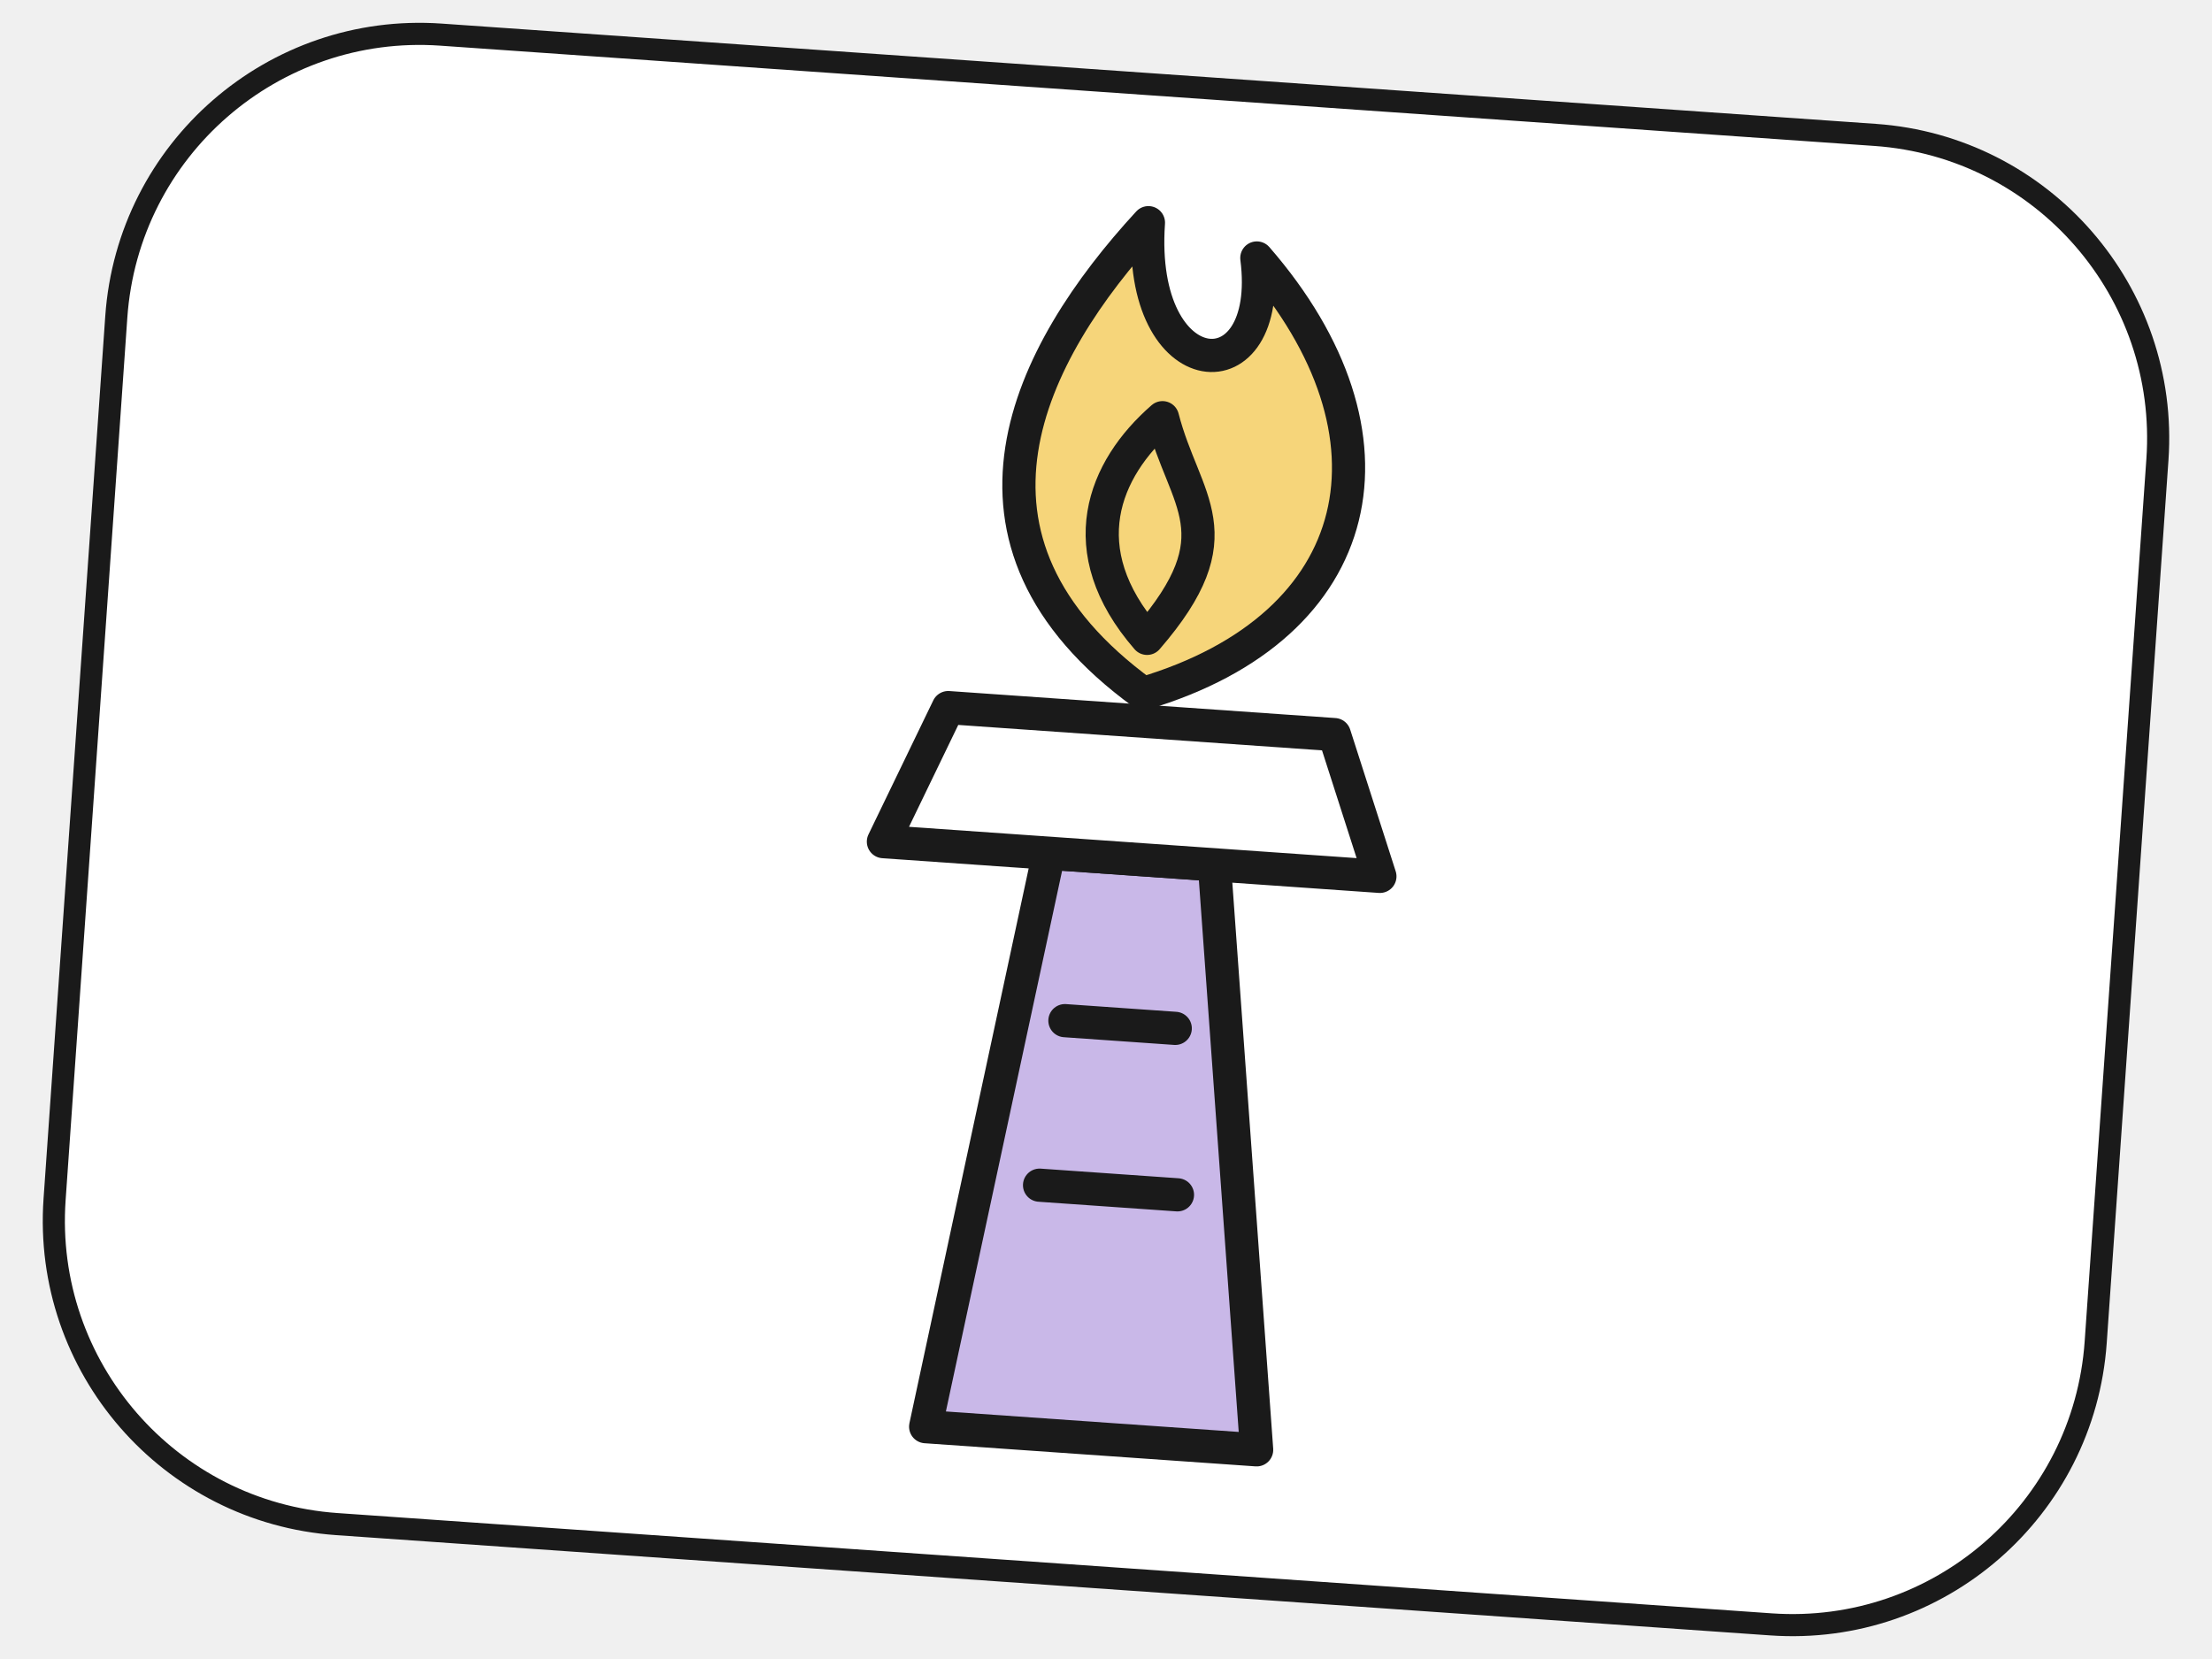
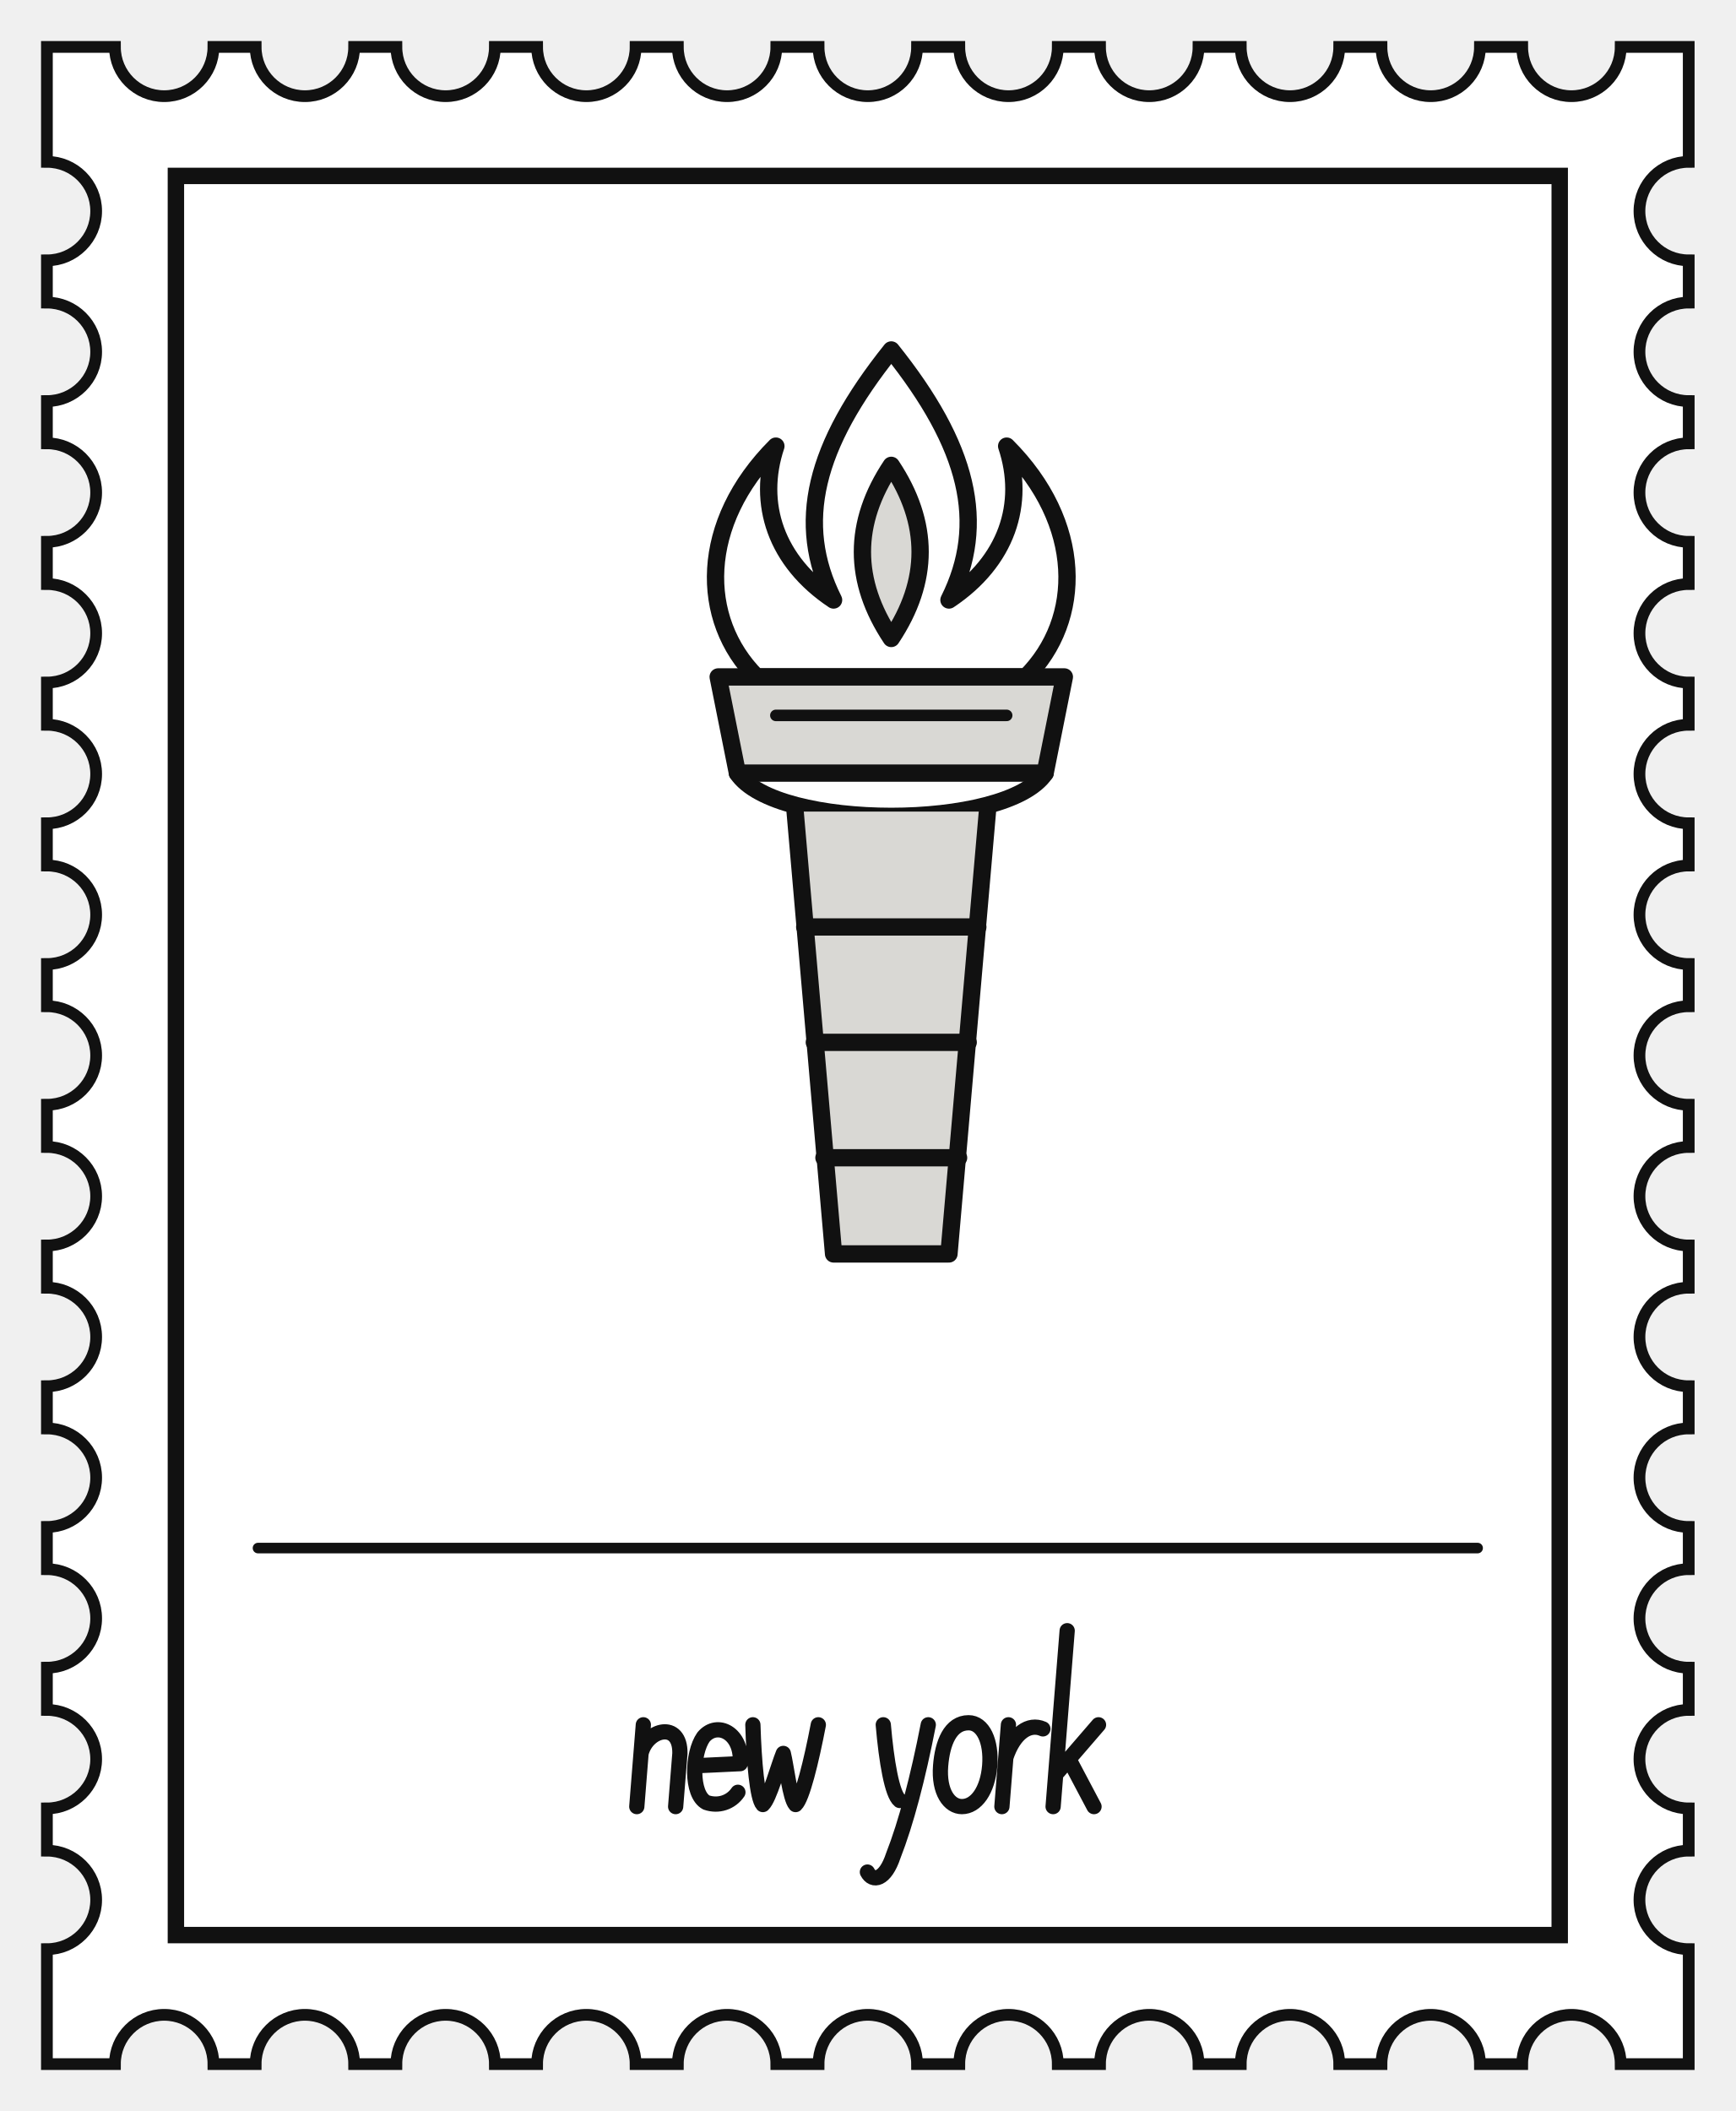
- <svg xmlns="http://www.w3.org/2000/svg" viewBox="0 0 160 120" role="img" aria-label="Torch for New York University">
-   <g transform="rotate(4 80.0 60.0)">
-     <rect x="6" y="6" width="148" height="108" rx="22" fill="#fff" stroke="#1a1a1a" stroke-width="1.6" />
-     <g fill="none" stroke="#1a1a1a" stroke-width="2.4" stroke-linecap="round" stroke-linejoin="round">
-       <path d="M70,104 L76,62 L88,62 L94,104 Z" fill="#c9b8e8" />
-       <path d="M64,62 L100,62 L96,52 L68,52 Z" fill="#fff" />
-       <path d="M82,50 C66,40 72,26 80,16 C80,28 90,28 88,18 C100,30 98,44 82,50 Z" fill="#f6d57a" />
-       <path d="M82,46 C76,40 78,34 82,30 C84,36 88,38 82,46" />
-       <path d="M78,74 L86,74 M77,86 L87,86" />
+ <svg xmlns="http://www.w3.org/2000/svg" viewBox="-4 -4 148 180" role="img" aria-label="Torch, for New York University">
+   <path d="M0,0 L5.8,0 A4.2,4.2 0 0 0 14.2,0 L17.8,0 A4.2,4.2 0 0 0 26.2,0 L29.8,0 A4.2,4.2 0 0 0 38.2,0 L41.8,0 A4.2,4.2 0 0 0 50.2,0 L53.8,0 A4.2,4.2 0 0 0 62.2,0 L65.8,0 A4.2,4.2 0 0 0 74.2,0 L77.8,0 A4.2,4.2 0 0 0 86.2,0 L89.8,0 A4.2,4.2 0 0 0 98.2,0 L101.8,0 A4.2,4.2 0 0 0 110.2,0 L113.8,0 A4.2,4.2 0 0 0 122.2,0 L125.8,0 A4.2,4.2 0 0 0 134.2,0 L140,0 L140,9.8 A4.2,4.2 0 0 0 140,18.2 L140,21.8 A4.2,4.2 0 0 0 140,30.2 L140,33.8 A4.2,4.2 0 0 0 140,42.2 L140,45.8 A4.2,4.2 0 0 0 140,54.2 L140,57.8 A4.2,4.2 0 0 0 140,66.2 L140,69.8 A4.2,4.2 0 0 0 140,78.2 L140,81.8 A4.2,4.2 0 0 0 140,90.2 L140,93.8 A4.2,4.2 0 0 0 140,102.2 L140,105.8 A4.2,4.2 0 0 0 140,114.2 L140,117.8 A4.2,4.2 0 0 0 140,126.2 L140,129.8 A4.2,4.2 0 0 0 140,138.2 L140,141.8 A4.2,4.2 0 0 0 140,150.2 L140,153.8 A4.2,4.2 0 0 0 140,162.2 L140,172 L134.2,172 A4.2,4.2 0 0 0 125.8,172 L122.2,172 A4.2,4.2 0 0 0 113.8,172 L110.2,172 A4.2,4.2 0 0 0 101.8,172 L98.2,172 A4.2,4.2 0 0 0 89.8,172 L86.2,172 A4.2,4.2 0 0 0 77.8,172 L74.2,172 A4.2,4.2 0 0 0 65.8,172 L62.2,172 A4.2,4.2 0 0 0 53.8,172 L50.2,172 A4.2,4.2 0 0 0 41.8,172 L38.2,172 A4.2,4.2 0 0 0 29.8,172 L26.2,172 A4.2,4.2 0 0 0 17.8,172 L14.2,172 A4.2,4.2 0 0 0 5.8,172 L0,172 L0,162.2 A4.2,4.2 0 0 0 0,153.8 L0,150.2 A4.2,4.2 0 0 0 0,141.8 L0,138.2 A4.2,4.2 0 0 0 0,129.8 L0,126.2 A4.2,4.2 0 0 0 0,117.8 L0,114.2 A4.2,4.2 0 0 0 0,105.8 L0,102.2 A4.2,4.2 0 0 0 0,93.8 L0,90.2 A4.2,4.2 0 0 0 0,81.8 L0,78.2 A4.2,4.2 0 0 0 0,69.8 L0,66.2 A4.2,4.2 0 0 0 0,57.8 L0,54.2 A4.2,4.2 0 0 0 0,45.8 L0,42.2 A4.2,4.2 0 0 0 0,33.8 L0,30.2 A4.2,4.2 0 0 0 0,21.8 L0,18.2 A4.2,4.2 0 0 0 0,9.8 Z" fill="#fff" stroke="#111" stroke-width="1" />
+   <rect x="11" y="11" width="118" height="150" fill="none" stroke="#111" stroke-width="1.4" />
+   <g fill="none" stroke="#111" stroke-width="1.8" stroke-linecap="round" stroke-linejoin="round">
+     <g transform="translate(6.4 16) scale(0.82)">
+       <path d="M80,12 C72,22 70,30 74,38 C68,34 66,28 68,22 C60,30 60,40 66,46 L94,46 C100,40 100,30 92,22 C94,28 92,34 86,38 C90,30 88,22 80,12 Z" fill="#fff" />
+       <path d="M80,24 C76,30 76,36 80,42 C84,36 84,30 80,24 Z" fill="#d9d8d4" />
+       <path d="M62,46 L98,46 L96,56 L64,56 Z" fill="#d9d8d4" />
+       <path d="M64,56 C68,62 92,62 96,56" />
+       <path d="M70,60 L74,106 L86,106 L90,60" fill="#d9d8d4" />
+       <path d="M71,72 L89,72 M72,84 L88,84 M73,96 L87,96" />
+       <path d="M68,50 L92,50" stroke-width="1.2" />
+     </g>
+     <path d="M18,128 L122,128" stroke-width="0.9" />
+     <g transform="translate(50.3 134.0) scale(0.1744)" stroke-width="7.45">
+       <path d="M3.2,52 L0,92 M2.08,66 C5.04,54 21.36,50 21.08,66 L19,92 M29.48,72 L50.56,71 C51.76,56 39.24,50 32.6,58 C26.96,66 26.36,86 34.04,90 C39.88,92 46.04,90 49.44,85 M56.76,52 C57.32,70 58.88,88 61.64,91 C64.88,88 69.16,72 71.64,66 C73.16,72 74.88,88 77.64,91 C80.88,88 85.32,70 88.76,52 M120.52,52 C122.08,70 124.8,86 128.56,89 M142.52,52 C137.44,78 131.68,100 125.4,116 C121.44,128 115.36,129 112.76,124 M162.24,51 C153.24,51 149.44,61 148.56,72 C147.52,85 152.96,92 158.96,92 C165.96,92 171.6,84 172.56,72 C173.52,60 169.24,51 162.24,51 M181.72,52 L178.52,92 M180.44,68 C184.4,56 191.8,51 198.56,54 M210.44,6 L203.56,92 M225.76,52 L205.92,75 M211.4,69 L223.56,92" />
    </g>
  </g>
</svg>
